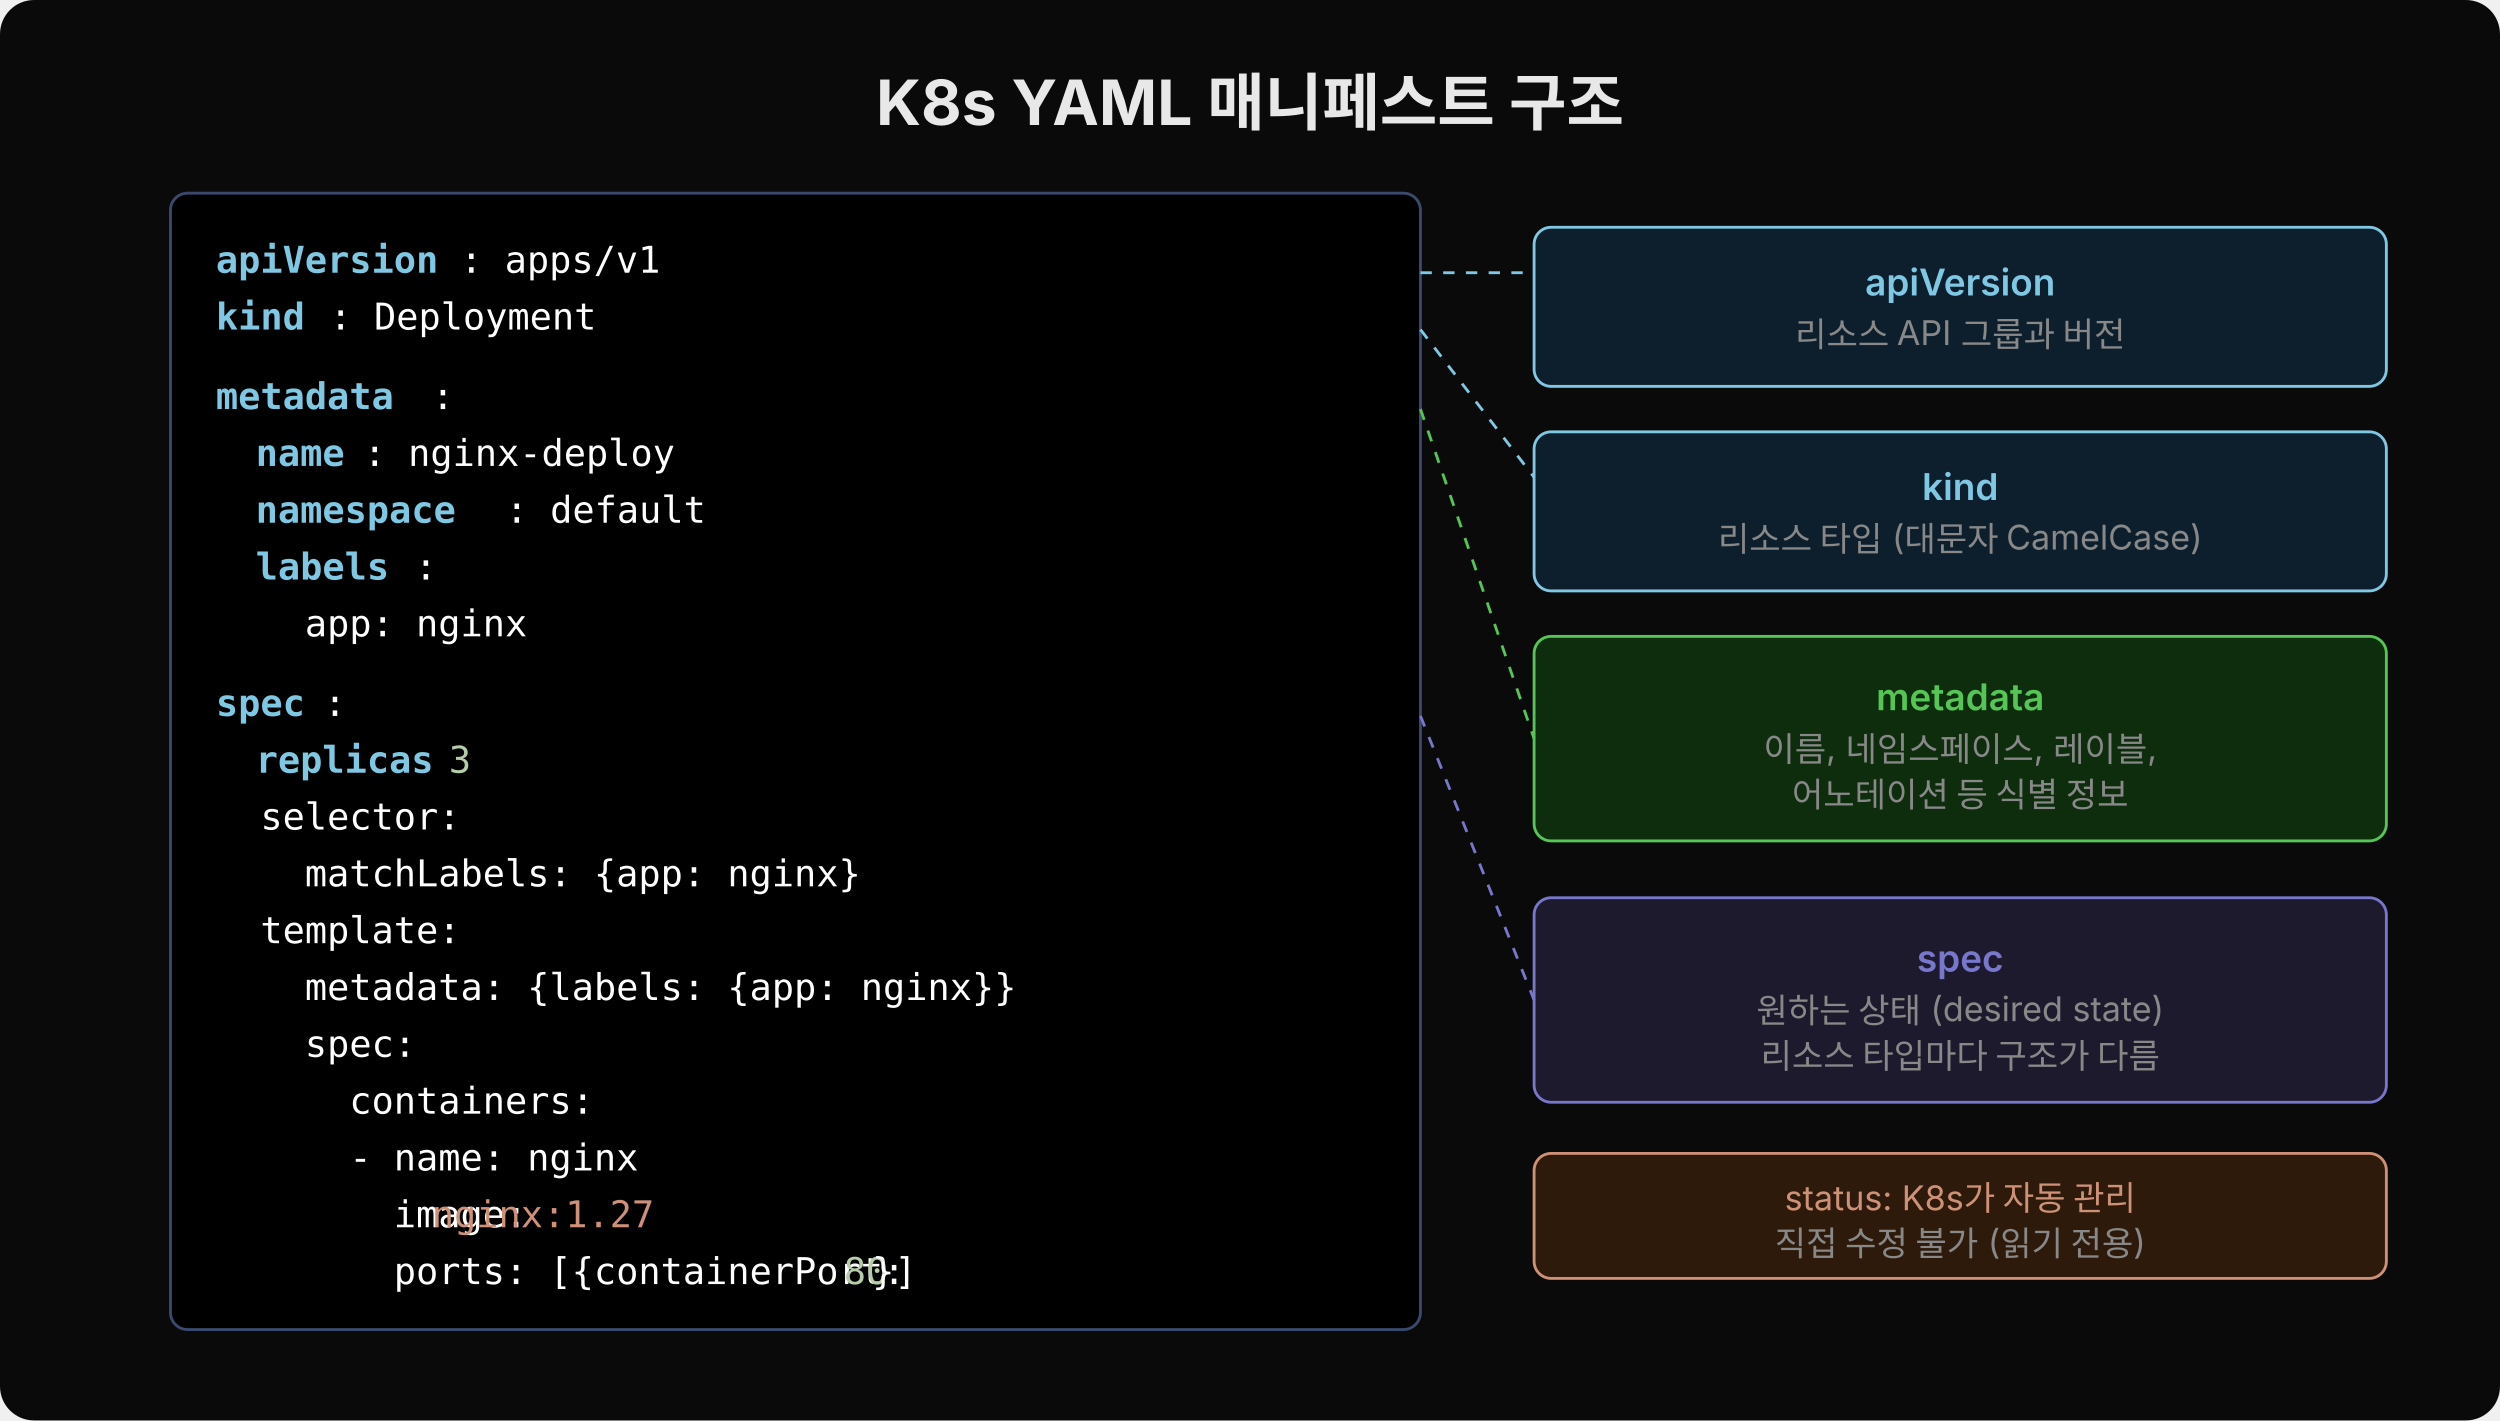
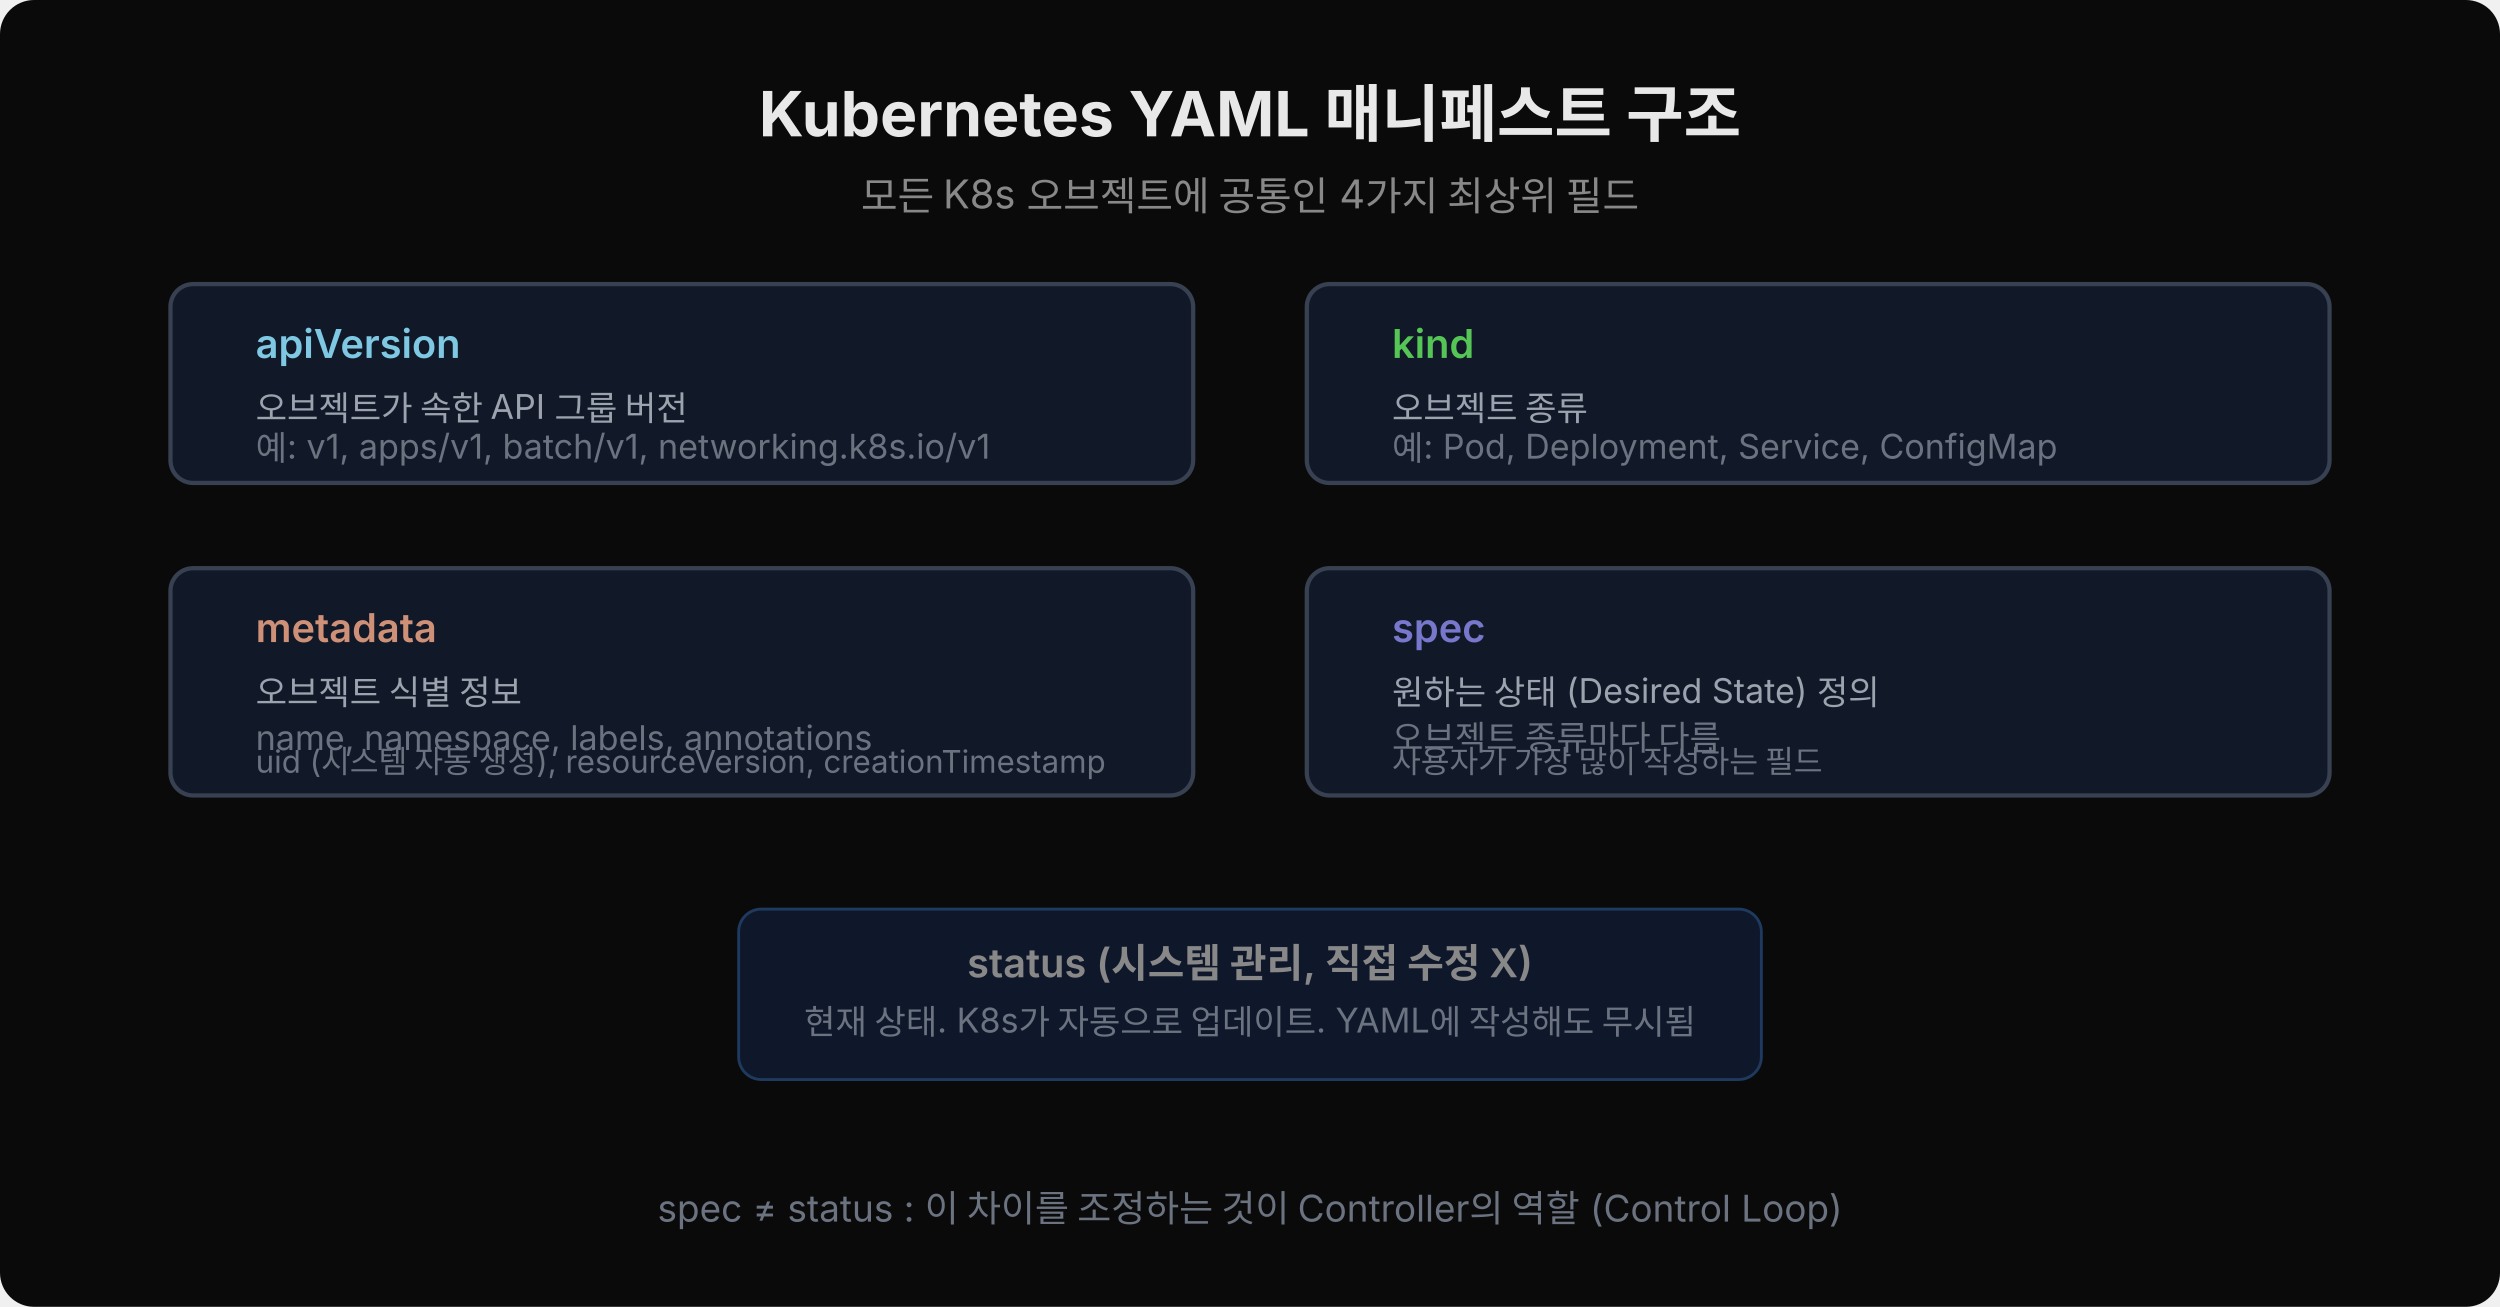
- <svg xmlns="http://www.w3.org/2000/svg" width="880" height="500" viewBox="0 0 880 500">
-   <rect width="880" height="500" fill="#0a0a0a" rx="12" />
-   <text x="440" y="44" text-anchor="middle" font-family="'Wanted Sans Variable','Wanted Sans',-apple-system,sans-serif" font-size="22" font-weight="700" fill="#e8e8e8">K8s YAML 매니페스트 구조</text>
-   <rect x="60" y="68" width="440" height="400" rx="6" fill="#000000" stroke="#3a4a6e" stroke-width="1" />
-   <text x="76" y="96" xml:space="preserve" font-family="'JetBrains Mono','Menlo','Consolas',monospace" font-size="13" fill="#7ec8e3" font-weight="600">apiVersion</text>
-   <text x="162" y="96" xml:space="preserve" font-family="'JetBrains Mono','Menlo','Consolas',monospace" font-size="13" fill="#ffffff">: apps/v1</text>
-   <text x="76" y="116" xml:space="preserve" font-family="'JetBrains Mono','Menlo','Consolas',monospace" font-size="13" fill="#7ec8e3" font-weight="600">kind</text>
-   <text x="116" y="116" xml:space="preserve" font-family="'JetBrains Mono','Menlo','Consolas',monospace" font-size="13" fill="#ffffff">: Deployment</text>
-   <text x="76" y="144" xml:space="preserve" font-family="'JetBrains Mono','Menlo','Consolas',monospace" font-size="13" fill="#7ec8e3" font-weight="600">metadata</text>
-   <text x="152" y="144" xml:space="preserve" font-family="'JetBrains Mono','Menlo','Consolas',monospace" font-size="13" fill="#ffffff">:</text>
-   <text x="76" y="164" xml:space="preserve" font-family="'JetBrains Mono','Menlo','Consolas',monospace" font-size="13" fill="#ffffff">  </text>
-   <text x="90" y="164" xml:space="preserve" font-family="'JetBrains Mono','Menlo','Consolas',monospace" font-size="13" fill="#7ec8e3" font-weight="600">name</text>
-   <text x="128" y="164" xml:space="preserve" font-family="'JetBrains Mono','Menlo','Consolas',monospace" font-size="13" fill="#ffffff">: nginx-deploy</text>
-   <text x="76" y="184" xml:space="preserve" font-family="'JetBrains Mono','Menlo','Consolas',monospace" font-size="13" fill="#ffffff">  </text>
-   <text x="90" y="184" xml:space="preserve" font-family="'JetBrains Mono','Menlo','Consolas',monospace" font-size="13" fill="#7ec8e3" font-weight="600">namespace</text>
-   <text x="178" y="184" xml:space="preserve" font-family="'JetBrains Mono','Menlo','Consolas',monospace" font-size="13" fill="#ffffff">: default</text>
-   <text x="76" y="204" xml:space="preserve" font-family="'JetBrains Mono','Menlo','Consolas',monospace" font-size="13" fill="#ffffff">  </text>
-   <text x="90" y="204" xml:space="preserve" font-family="'JetBrains Mono','Menlo','Consolas',monospace" font-size="13" fill="#7ec8e3" font-weight="600">labels</text>
-   <text x="146" y="204" xml:space="preserve" font-family="'JetBrains Mono','Menlo','Consolas',monospace" font-size="13" fill="#ffffff">:</text>
-   <text x="76" y="224" xml:space="preserve" font-family="'JetBrains Mono','Menlo','Consolas',monospace" font-size="13" fill="#ffffff">    app: nginx</text>
-   <text x="76" y="252" xml:space="preserve" font-family="'JetBrains Mono','Menlo','Consolas',monospace" font-size="13" fill="#7ec8e3" font-weight="600">spec</text>
-   <text x="114" y="252" xml:space="preserve" font-family="'JetBrains Mono','Menlo','Consolas',monospace" font-size="13" fill="#ffffff">:</text>
-   <text x="76" y="272" xml:space="preserve" font-family="'JetBrains Mono','Menlo','Consolas',monospace" font-size="13" fill="#ffffff">  </text>
-   <text x="90" y="272" xml:space="preserve" font-family="'JetBrains Mono','Menlo','Consolas',monospace" font-size="13" fill="#7ec8e3" font-weight="600">replicas</text>
-   <text x="158" y="272" xml:space="preserve" font-family="'JetBrains Mono','Menlo','Consolas',monospace" font-size="13" fill="#b5cea8">3</text>
-   <text x="76" y="292" xml:space="preserve" font-family="'JetBrains Mono','Menlo','Consolas',monospace" font-size="13" fill="#ffffff">  selector:</text>
-   <text x="76" y="312" xml:space="preserve" font-family="'JetBrains Mono','Menlo','Consolas',monospace" font-size="13" fill="#ffffff">    matchLabels: {app: nginx}</text>
-   <text x="76" y="332" xml:space="preserve" font-family="'JetBrains Mono','Menlo','Consolas',monospace" font-size="13" fill="#ffffff">  template:</text>
-   <text x="76" y="352" xml:space="preserve" font-family="'JetBrains Mono','Menlo','Consolas',monospace" font-size="13" fill="#ffffff">    metadata: {labels: {app: nginx}}</text>
-   <text x="76" y="372" xml:space="preserve" font-family="'JetBrains Mono','Menlo','Consolas',monospace" font-size="13" fill="#ffffff">    spec:</text>
-   <text x="76" y="392" xml:space="preserve" font-family="'JetBrains Mono','Menlo','Consolas',monospace" font-size="13" fill="#ffffff">      containers:</text>
-   <text x="76" y="412" xml:space="preserve" font-family="'JetBrains Mono','Menlo','Consolas',monospace" font-size="13" fill="#ffffff">      - name: nginx</text>
-   <text x="76" y="432" xml:space="preserve" font-family="'JetBrains Mono','Menlo','Consolas',monospace" font-size="13" fill="#ffffff">        image: </text>
-   <text x="152" y="432" xml:space="preserve" font-family="'JetBrains Mono','Menlo','Consolas',monospace" font-size="13" fill="#ce9178">nginx:1.27</text>
-   <text x="76" y="452" xml:space="preserve" font-family="'JetBrains Mono','Menlo','Consolas',monospace" font-size="13" fill="#ffffff">        ports: [{containerPort: </text>
-   <text x="297" y="452" xml:space="preserve" font-family="'JetBrains Mono','Menlo','Consolas',monospace" font-size="13" fill="#b5cea8">80</text>
-   <text x="307" y="452" xml:space="preserve" font-family="'JetBrains Mono','Menlo','Consolas',monospace" font-size="13" fill="#ffffff">}]</text>
-   <rect x="540" y="80" width="300" height="56" rx="6" fill="#0d1f2d" stroke="#7ec8e3" stroke-width="1" />
-   <text x="690" y="104" text-anchor="middle" font-family="'Wanted Sans Variable','Wanted Sans',-apple-system,sans-serif" font-size="13" font-weight="600" fill="#7ec8e3">apiVersion</text>
-   <text x="690" y="122" text-anchor="middle" font-family="'Wanted Sans Variable','Wanted Sans',-apple-system,sans-serif" font-size="12" fill="#888">리소스 API 그룹과 버전</text>
-   <line x1="500" y1="96" x2="540" y2="96" stroke="#7ec8e3" stroke-width="1" stroke-dasharray="4,4" />
-   <rect x="540" y="152" width="300" height="56" rx="6" fill="#0d1f2d" stroke="#7ec8e3" stroke-width="1" />
-   <text x="690" y="176" text-anchor="middle" font-family="'Wanted Sans Variable','Wanted Sans',-apple-system,sans-serif" font-size="13" font-weight="600" fill="#7ec8e3">kind</text>
-   <text x="690" y="194" text-anchor="middle" font-family="'Wanted Sans Variable','Wanted Sans',-apple-system,sans-serif" font-size="12" fill="#888">리소스 타입 (대문자 CamelCase)</text>
-   <line x1="500" y1="116" x2="540" y2="168" stroke="#7ec8e3" stroke-width="1" stroke-dasharray="4,4" />
-   <rect x="540" y="224" width="300" height="72" rx="6" fill="#0d2d0d" stroke="#55c555" stroke-width="1" />
-   <text x="690" y="250" text-anchor="middle" font-family="'Wanted Sans Variable','Wanted Sans',-apple-system,sans-serif" font-size="13" font-weight="600" fill="#55c555">metadata</text>
-   <text x="690" y="268" text-anchor="middle" font-family="'Wanted Sans Variable','Wanted Sans',-apple-system,sans-serif" font-size="12" fill="#888">이름, 네임스페이스, 레이블,</text>
-   <text x="690" y="284" text-anchor="middle" font-family="'Wanted Sans Variable','Wanted Sans',-apple-system,sans-serif" font-size="12" fill="#888">어노테이션 등 식별 정보</text>
-   <line x1="500" y1="144" x2="540" y2="260" stroke="#55c555" stroke-width="1" stroke-dasharray="4,4" />
-   <rect x="540" y="316" width="300" height="72" rx="6" fill="#1e1a2e" stroke="#7777cc" stroke-width="1" />
-   <text x="690" y="342" text-anchor="middle" font-family="'Wanted Sans Variable','Wanted Sans',-apple-system,sans-serif" font-size="13" font-weight="600" fill="#7777cc">spec</text>
-   <text x="690" y="360" text-anchor="middle" font-family="'Wanted Sans Variable','Wanted Sans',-apple-system,sans-serif" font-size="12" fill="#888">원하는 상태 (desired state)</text>
-   <text x="690" y="376" text-anchor="middle" font-family="'Wanted Sans Variable','Wanted Sans',-apple-system,sans-serif" font-size="12" fill="#888">리소스 타입마다 구조가 다름</text>
-   <line x1="500" y1="252" x2="540" y2="352" stroke="#7777cc" stroke-width="1" stroke-dasharray="4,4" />
-   <rect x="540" y="406" width="300" height="44" rx="6" fill="#2d1a0a" stroke="#ce9178" stroke-width="1" />
-   <text x="690" y="426" text-anchor="middle" font-family="'Wanted Sans Variable','Wanted Sans',-apple-system,sans-serif" font-size="12" fill="#ce9178">status: K8s가 자동 관리</text>
-   <text x="690" y="442" text-anchor="middle" font-family="'Wanted Sans Variable','Wanted Sans',-apple-system,sans-serif" font-size="12" fill="#888">직접 수정 불가 (읽기 전용)</text>
+ <svg xmlns="http://www.w3.org/2000/svg" width="880" height="460" viewBox="0 0 880 460">
+   <rect width="880" height="460" fill="#0a0a0a" rx="12" />
+   <text x="440" y="48" font-family="'Wanted Sans Variable','Wanted Sans',-apple-system,sans-serif" font-size="22" font-weight="700" fill="#e8e8e8" text-anchor="middle">Kubernetes YAML 매니페스트 구조</text>
+   <text x="440" y="74" font-family="'Wanted Sans Variable','Wanted Sans',-apple-system,sans-serif" font-size="14" fill="#888" text-anchor="middle">모든 K8s 오브젝트에 공통인 4가지 최상위 필드</text>
+   <rect x="60" y="100" width="360" height="70" rx="8" fill="#111827" stroke="#374151" stroke-width="1.5" />
+   <text x="90" y="126" font-family="'Wanted Sans Variable','Wanted Sans',-apple-system,sans-serif" font-size="14" font-weight="600" fill="#7ec8e3">apiVersion</text>
+   <text x="90" y="148" font-family="'Wanted Sans Variable','Wanted Sans',-apple-system,sans-serif" font-size="12" fill="#9ca3af">오브젝트가 속한 API 그룹 버전</text>
+   <text x="90" y="162" font-family="'Wanted Sans Variable','Wanted Sans',-apple-system,sans-serif" font-size="12" fill="#6b7280">예: v1, apps/v1, batch/v1, networking.k8s.io/v1</text>
+   <rect x="460" y="100" width="360" height="70" rx="8" fill="#111827" stroke="#374151" stroke-width="1.5" />
+   <text x="490" y="126" font-family="'Wanted Sans Variable','Wanted Sans',-apple-system,sans-serif" font-size="14" font-weight="600" fill="#55c555">kind</text>
+   <text x="490" y="148" font-family="'Wanted Sans Variable','Wanted Sans',-apple-system,sans-serif" font-size="12" fill="#9ca3af">오브젝트 종류</text>
+   <text x="490" y="162" font-family="'Wanted Sans Variable','Wanted Sans',-apple-system,sans-serif" font-size="12" fill="#6b7280">예: Pod, Deployment, Service, ConfigMap</text>
+   <rect x="60" y="200" width="360" height="80" rx="8" fill="#111827" stroke="#374151" stroke-width="1.5" />
+   <text x="90" y="226" font-family="'Wanted Sans Variable','Wanted Sans',-apple-system,sans-serif" font-size="14" font-weight="600" fill="#ce9178">metadata</text>
+   <text x="90" y="248" font-family="'Wanted Sans Variable','Wanted Sans',-apple-system,sans-serif" font-size="12" fill="#9ca3af">오브젝트 식별 정보</text>
+   <text x="90" y="264" font-family="'Wanted Sans Variable','Wanted Sans',-apple-system,sans-serif" font-size="12" fill="#6b7280">name, namespace, labels, annotations</text>
+   <text x="90" y="272" font-family="'Wanted Sans Variable','Wanted Sans',-apple-system,sans-serif" font-size="11" fill="#6b7280">uid (시스템 자동 생성), resourceVersion, creationTimestamp</text>
+   <rect x="460" y="200" width="360" height="80" rx="8" fill="#111827" stroke="#374151" stroke-width="1.5" />
+   <text x="490" y="226" font-family="'Wanted Sans Variable','Wanted Sans',-apple-system,sans-serif" font-size="14" font-weight="600" fill="#7777cc">spec</text>
+   <text x="490" y="248" font-family="'Wanted Sans Variable','Wanted Sans',-apple-system,sans-serif" font-size="12" fill="#9ca3af">원하는 상태 (Desired State) 정의</text>
+   <text x="490" y="264" font-family="'Wanted Sans Variable','Wanted Sans',-apple-system,sans-serif" font-size="12" fill="#6b7280">오브젝트 종류마다 다름</text>
+   <text x="490" y="272" font-family="'Wanted Sans Variable','Wanted Sans',-apple-system,sans-serif" font-size="11" fill="#6b7280">사용자가 가장 많이 작성하는 필드</text>
+   <rect x="260" y="320" width="360" height="60" rx="8" fill="#0f172a" stroke="#1e3a5f" stroke-width="1" />
+   <text x="440" y="344" font-family="'Wanted Sans Variable','Wanted Sans',-apple-system,sans-serif" font-size="14" font-weight="600" fill="#888" text-anchor="middle">status (시스템 관리, 직접 수정 X)</text>
+   <text x="440" y="364" font-family="'Wanted Sans Variable','Wanted Sans',-apple-system,sans-serif" font-size="12" fill="#6b7280" text-anchor="middle">현재 상태. K8s가 자동으로 업데이트. YAML에 작성해도 무시됨</text>
+   <text x="440" y="430" font-family="'Wanted Sans Variable','Wanted Sans',-apple-system,sans-serif" font-size="13" fill="#6b7280" text-anchor="middle">spec ≠ status : 이 차이를 조정하는 것이 Controller의 역할 (Control Loop)</text>
</svg>
